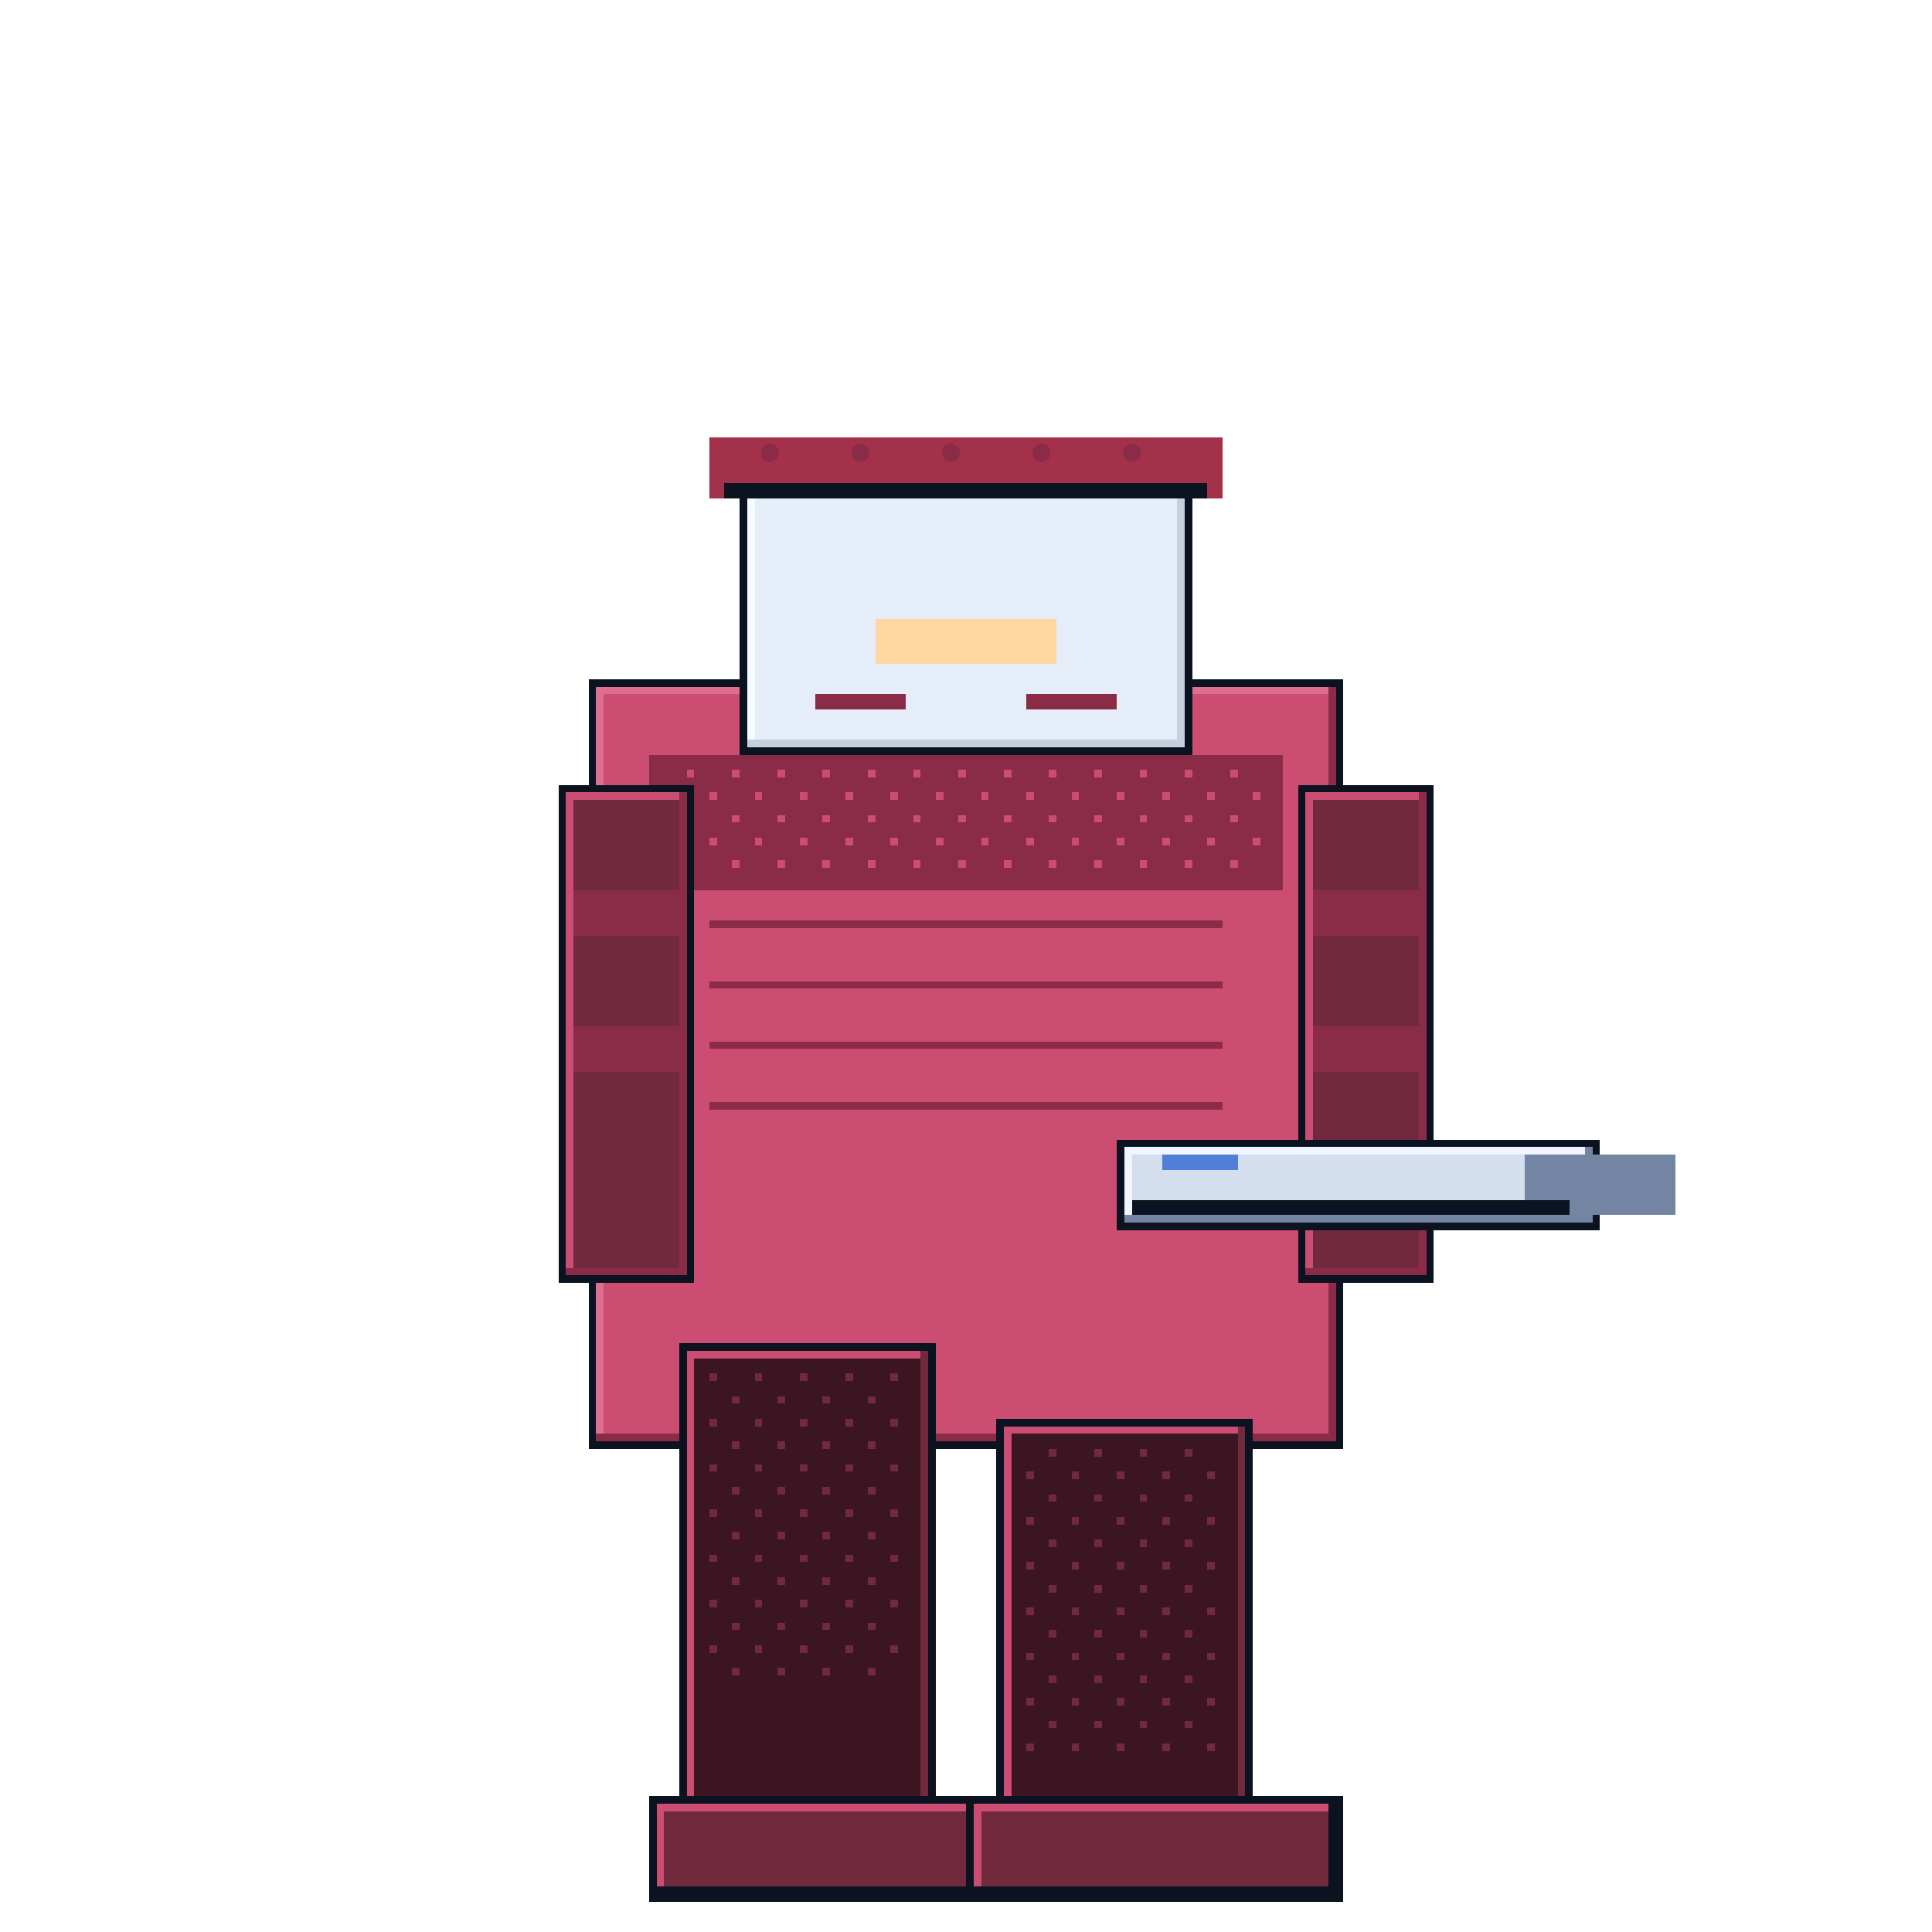
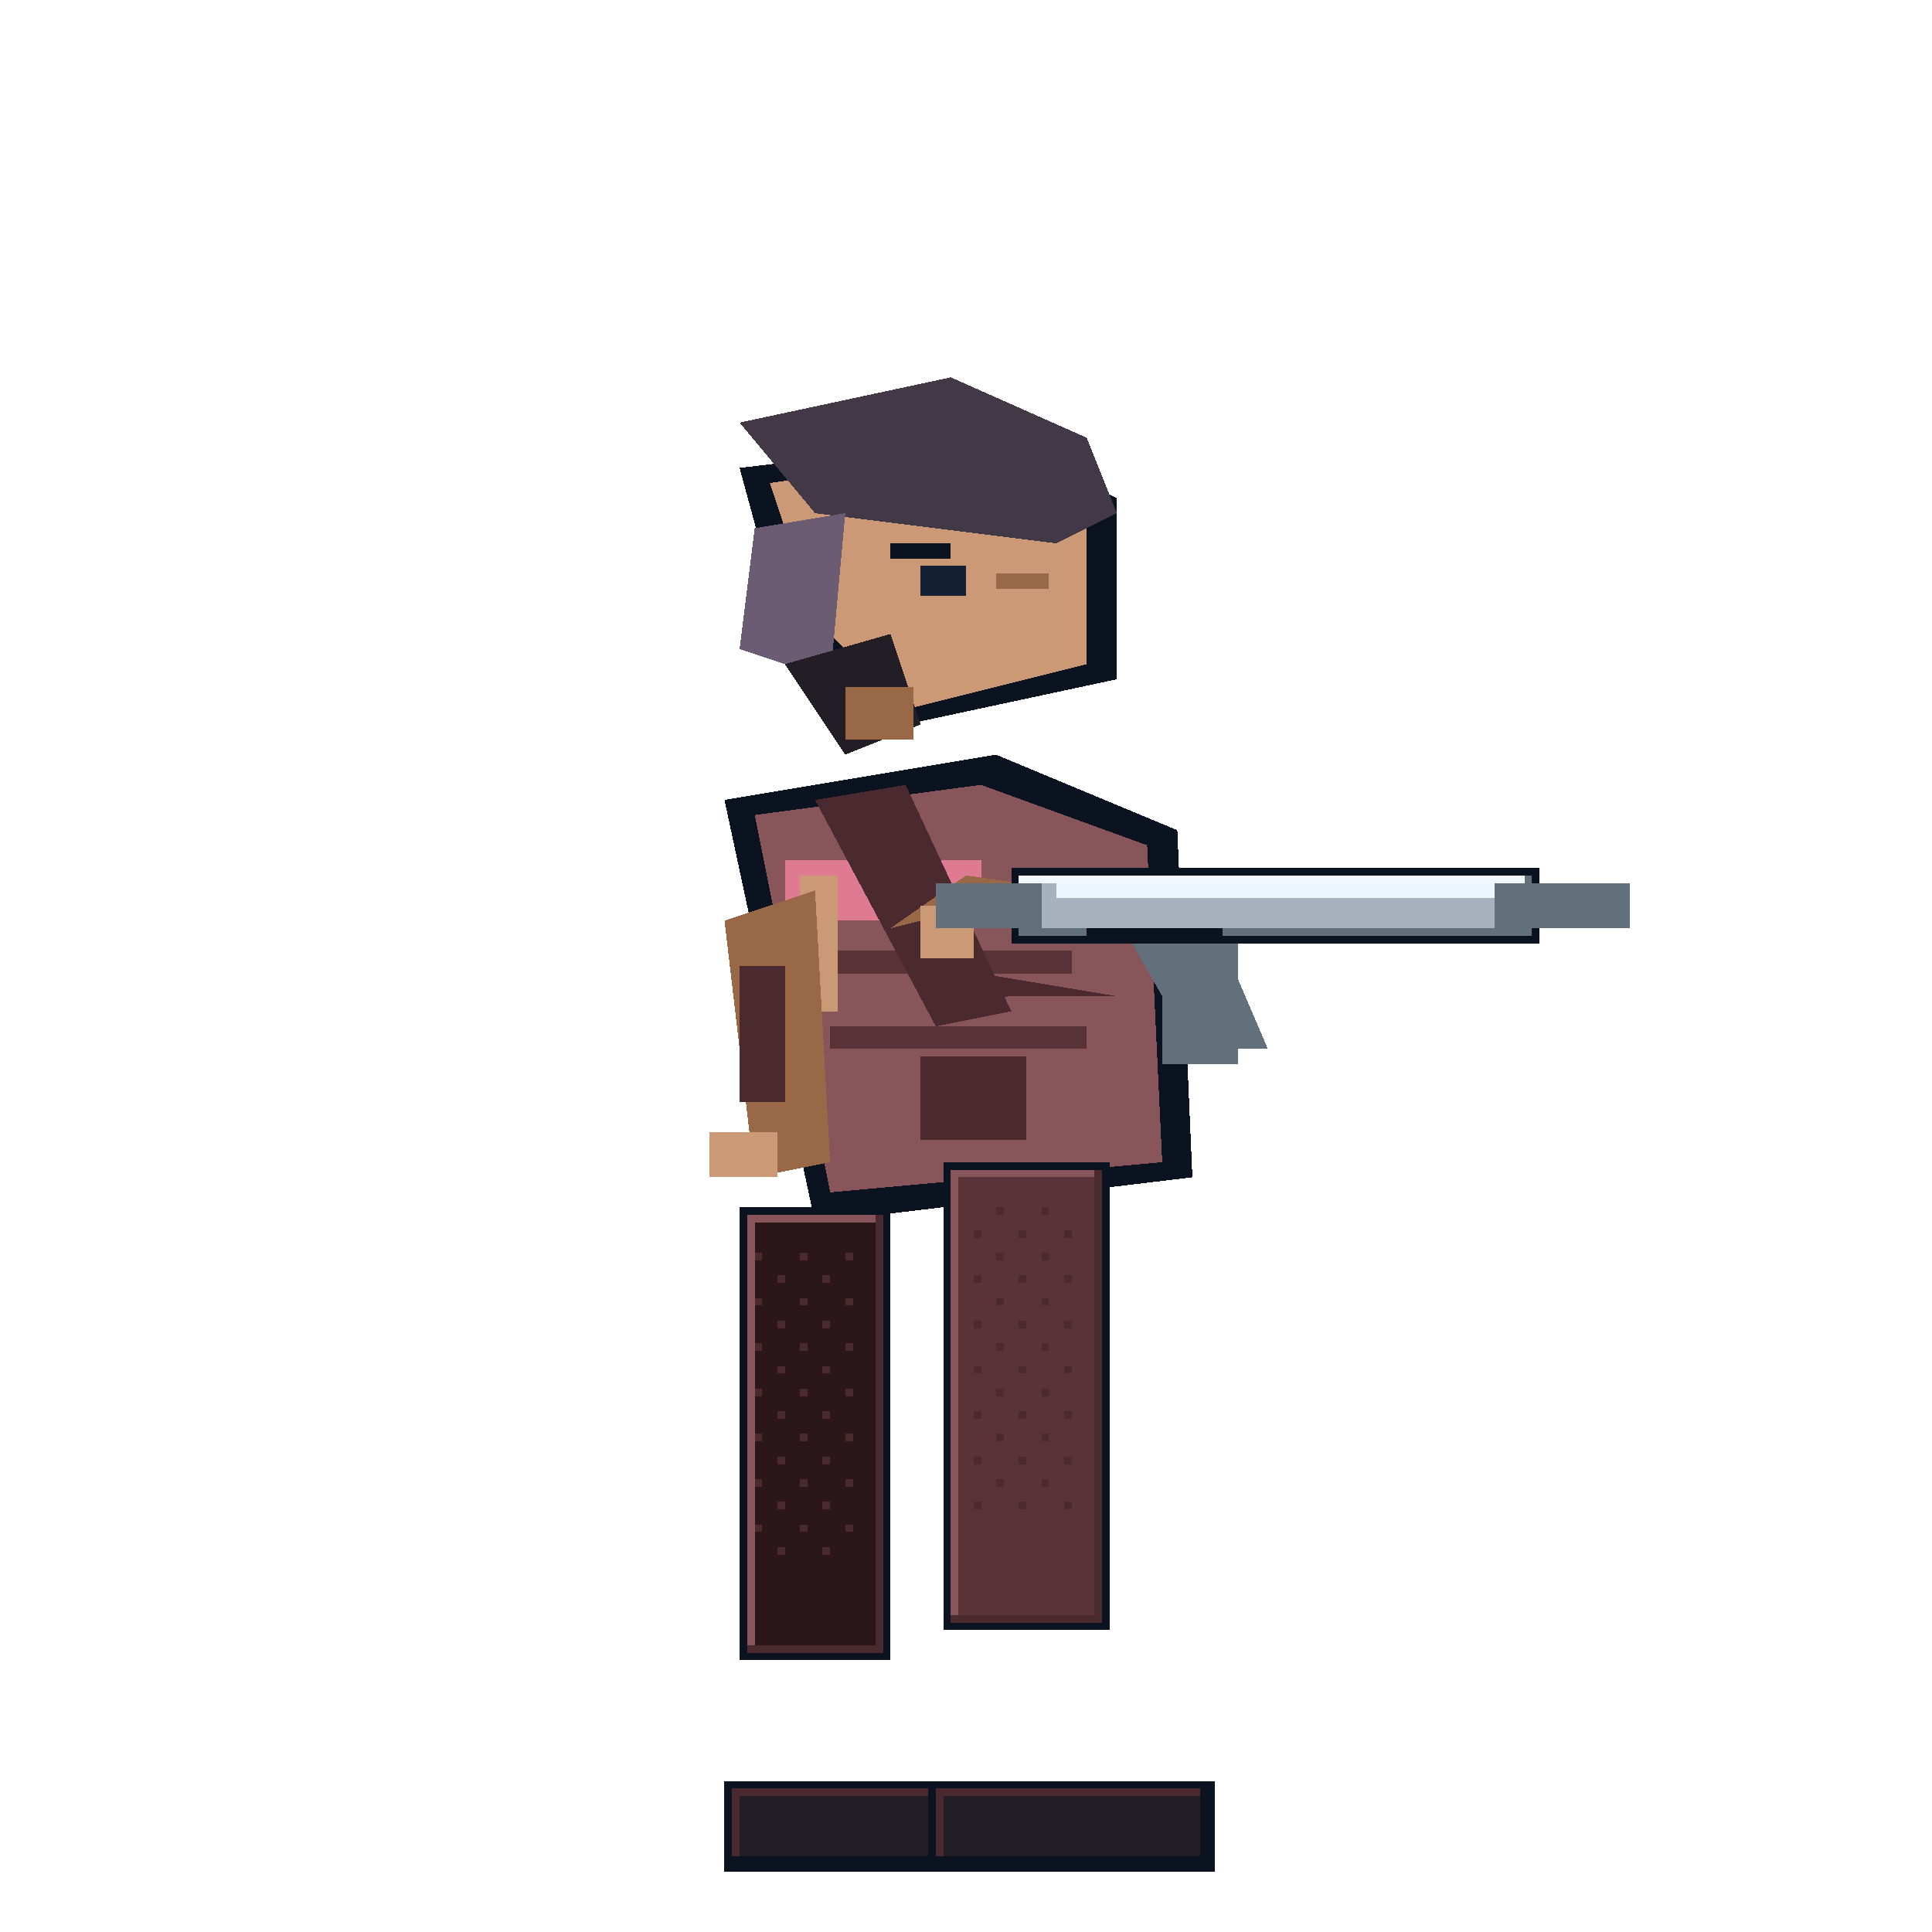
<svg xmlns="http://www.w3.org/2000/svg" width="256" height="256" viewBox="0 0 256 256" shape-rendering="crispEdges">
-   <rect x="78" y="90" width="100" height="102" fill="#0b1320" />
-   <rect x="79" y="91" width="98" height="100" fill="#cc4d72" />
-   <rect x="79" y="91" width="98" height="1" fill="#de6f90" />
-   <rect x="79" y="91" width="1" height="100" fill="#de6f90" />
-   <rect x="79" y="190" width="98" height="1" fill="#8a2c48" />
-   <rect x="176" y="91" width="1" height="100" fill="#8a2c48" />
-   <rect x="86" y="100" width="84" height="18" fill="#8a2c48" />
-   <rect x="91" y="102" width="1" height="1" fill="#cc4d72" />
-   <rect x="97" y="102" width="1" height="1" fill="#cc4d72" />
-   <rect x="103" y="102" width="1" height="1" fill="#cc4d72" />
-   <rect x="109" y="102" width="1" height="1" fill="#cc4d72" />
-   <rect x="115" y="102" width="1" height="1" fill="#cc4d72" />
-   <rect x="121" y="102" width="1" height="1" fill="#cc4d72" />
-   <rect x="127" y="102" width="1" height="1" fill="#cc4d72" />
-   <rect x="133" y="102" width="1" height="1" fill="#cc4d72" />
-   <rect x="139" y="102" width="1" height="1" fill="#cc4d72" />
-   <rect x="145" y="102" width="1" height="1" fill="#cc4d72" />
-   <rect x="151" y="102" width="1" height="1" fill="#cc4d72" />
-   <rect x="157" y="102" width="1" height="1" fill="#cc4d72" />
-   <rect x="163" y="102" width="1" height="1" fill="#cc4d72" />
-   <rect x="88" y="105" width="1" height="1" fill="#cc4d72" />
-   <rect x="94" y="105" width="1" height="1" fill="#cc4d72" />
-   <rect x="100" y="105" width="1" height="1" fill="#cc4d72" />
-   <rect x="106" y="105" width="1" height="1" fill="#cc4d72" />
-   <rect x="112" y="105" width="1" height="1" fill="#cc4d72" />
-   <rect x="118" y="105" width="1" height="1" fill="#cc4d72" />
-   <rect x="124" y="105" width="1" height="1" fill="#cc4d72" />
-   <rect x="130" y="105" width="1" height="1" fill="#cc4d72" />
-   <rect x="136" y="105" width="1" height="1" fill="#cc4d72" />
-   <rect x="142" y="105" width="1" height="1" fill="#cc4d72" />
-   <rect x="148" y="105" width="1" height="1" fill="#cc4d72" />
-   <rect x="154" y="105" width="1" height="1" fill="#cc4d72" />
-   <rect x="160" y="105" width="1" height="1" fill="#cc4d72" />
-   <rect x="166" y="105" width="1" height="1" fill="#cc4d72" />
-   <rect x="91" y="108" width="1" height="1" fill="#cc4d72" />
-   <rect x="97" y="108" width="1" height="1" fill="#cc4d72" />
-   <rect x="103" y="108" width="1" height="1" fill="#cc4d72" />
-   <rect x="109" y="108" width="1" height="1" fill="#cc4d72" />
-   <rect x="115" y="108" width="1" height="1" fill="#cc4d72" />
-   <rect x="121" y="108" width="1" height="1" fill="#cc4d72" />
-   <rect x="127" y="108" width="1" height="1" fill="#cc4d72" />
-   <rect x="133" y="108" width="1" height="1" fill="#cc4d72" />
-   <rect x="139" y="108" width="1" height="1" fill="#cc4d72" />
-   <rect x="145" y="108" width="1" height="1" fill="#cc4d72" />
-   <rect x="151" y="108" width="1" height="1" fill="#cc4d72" />
-   <rect x="157" y="108" width="1" height="1" fill="#cc4d72" />
-   <rect x="163" y="108" width="1" height="1" fill="#cc4d72" />
-   <rect x="88" y="111" width="1" height="1" fill="#cc4d72" />
-   <rect x="94" y="111" width="1" height="1" fill="#cc4d72" />
-   <rect x="100" y="111" width="1" height="1" fill="#cc4d72" />
-   <rect x="106" y="111" width="1" height="1" fill="#cc4d72" />
-   <rect x="112" y="111" width="1" height="1" fill="#cc4d72" />
-   <rect x="118" y="111" width="1" height="1" fill="#cc4d72" />
-   <rect x="124" y="111" width="1" height="1" fill="#cc4d72" />
-   <rect x="130" y="111" width="1" height="1" fill="#cc4d72" />
-   <rect x="136" y="111" width="1" height="1" fill="#cc4d72" />
-   <rect x="142" y="111" width="1" height="1" fill="#cc4d72" />
-   <rect x="148" y="111" width="1" height="1" fill="#cc4d72" />
-   <rect x="154" y="111" width="1" height="1" fill="#cc4d72" />
-   <rect x="160" y="111" width="1" height="1" fill="#cc4d72" />
-   <rect x="166" y="111" width="1" height="1" fill="#cc4d72" />
-   <rect x="91" y="114" width="1" height="1" fill="#cc4d72" />
-   <rect x="97" y="114" width="1" height="1" fill="#cc4d72" />
-   <rect x="103" y="114" width="1" height="1" fill="#cc4d72" />
-   <rect x="109" y="114" width="1" height="1" fill="#cc4d72" />
-   <rect x="115" y="114" width="1" height="1" fill="#cc4d72" />
-   <rect x="121" y="114" width="1" height="1" fill="#cc4d72" />
-   <rect x="127" y="114" width="1" height="1" fill="#cc4d72" />
-   <rect x="133" y="114" width="1" height="1" fill="#cc4d72" />
-   <rect x="139" y="114" width="1" height="1" fill="#cc4d72" />
-   <rect x="145" y="114" width="1" height="1" fill="#cc4d72" />
-   <rect x="151" y="114" width="1" height="1" fill="#cc4d72" />
-   <rect x="157" y="114" width="1" height="1" fill="#cc4d72" />
-   <rect x="163" y="114" width="1" height="1" fill="#cc4d72" />
-   <rect x="94" y="122" width="68" height="1" fill="#8a2c48" />
-   <rect x="94" y="130" width="68" height="1" fill="#8a2c48" />
-   <rect x="94" y="138" width="68" height="1" fill="#8a2c48" />
-   <rect x="94" y="146" width="68" height="1" fill="#8a2c48" />
-   <rect x="98" y="64" width="60" height="36" fill="#0b1320" />
-   <rect x="99" y="65" width="58" height="34" fill="#e5edf8" />
-   <rect x="99" y="65" width="58" height="1" fill="#f6fbff" />
-   <rect x="99" y="65" width="1" height="34" fill="#f6fbff" />
-   <rect x="99" y="98" width="58" height="1" fill="#c4d0de" />
-   <rect x="156" y="65" width="1" height="34" fill="#c4d0de" />
-   <rect x="94" y="58" width="68" height="8" fill="#a4314a" />
-   <rect x="96" y="64" width="64" height="2" fill="#0b1320" />
-   <circle cx="102" cy="60" r="1.2" fill="#8a2c48" />
-   <circle cx="114" cy="60" r="1.2" fill="#8a2c48" />
-   <circle cx="126" cy="60" r="1.2" fill="#8a2c48" />
-   <circle cx="138" cy="60" r="1.2" fill="#8a2c48" />
-   <circle cx="150" cy="60" r="1.2" fill="#8a2c48" />
-   <rect x="74" y="104" width="18" height="66" fill="#0b1320" />
-   <rect x="75" y="105" width="16" height="64" fill="#712a3d" />
-   <rect x="75" y="105" width="16" height="1" fill="#cc4d72" />
-   <rect x="75" y="105" width="1" height="64" fill="#cc4d72" />
-   <rect x="75" y="168" width="16" height="1" fill="#8a2c48" />
-   <rect x="90" y="105" width="1" height="64" fill="#8a2c48" />
-   <rect x="172" y="104" width="18" height="66" fill="#0b1320" />
-   <rect x="173" y="105" width="16" height="64" fill="#712a3d" />
-   <rect x="173" y="105" width="16" height="1" fill="#cc4d72" />
-   <rect x="173" y="105" width="1" height="64" fill="#cc4d72" />
-   <rect x="173" y="168" width="16" height="1" fill="#8a2c48" />
-   <rect x="188" y="105" width="1" height="64" fill="#8a2c48" />
-   <rect x="76" y="118" width="14" height="6" fill="#8a2c48" />
-   <rect x="174" y="118" width="14" height="6" fill="#8a2c48" />
-   <rect x="76" y="136" width="14" height="6" fill="#8a2c48" />
-   <rect x="174" y="136" width="14" height="6" fill="#8a2c48" />
-   <rect x="90" y="178" width="34" height="62" fill="#0b1320" />
-   <rect x="91" y="179" width="32" height="60" fill="#3c1523" />
-   <rect x="91" y="179" width="32" height="1" fill="#cc4d72" />
-   <rect x="91" y="179" width="1" height="60" fill="#cc4d72" />
-   <rect x="91" y="238" width="32" height="1" fill="#712a3d" />
-   <rect x="122" y="179" width="1" height="60" fill="#712a3d" />
-   <rect x="132" y="188" width="34" height="62" fill="#0b1320" />
-   <rect x="133" y="189" width="32" height="60" fill="#3c1523" />
-   <rect x="133" y="189" width="32" height="1" fill="#cc4d72" />
-   <rect x="133" y="189" width="1" height="60" fill="#cc4d72" />
-   <rect x="133" y="248" width="32" height="1" fill="#712a3d" />
-   <rect x="164" y="189" width="1" height="60" fill="#712a3d" />
-   <rect x="94" y="182" width="1" height="1" fill="#712a3d" />
-   <rect x="100" y="182" width="1" height="1" fill="#712a3d" />
-   <rect x="106" y="182" width="1" height="1" fill="#712a3d" />
-   <rect x="112" y="182" width="1" height="1" fill="#712a3d" />
-   <rect x="118" y="182" width="1" height="1" fill="#712a3d" />
-   <rect x="97" y="185" width="1" height="1" fill="#712a3d" />
-   <rect x="103" y="185" width="1" height="1" fill="#712a3d" />
-   <rect x="109" y="185" width="1" height="1" fill="#712a3d" />
-   <rect x="115" y="185" width="1" height="1" fill="#712a3d" />
-   <rect x="94" y="188" width="1" height="1" fill="#712a3d" />
-   <rect x="100" y="188" width="1" height="1" fill="#712a3d" />
-   <rect x="106" y="188" width="1" height="1" fill="#712a3d" />
-   <rect x="112" y="188" width="1" height="1" fill="#712a3d" />
-   <rect x="118" y="188" width="1" height="1" fill="#712a3d" />
-   <rect x="97" y="191" width="1" height="1" fill="#712a3d" />
-   <rect x="103" y="191" width="1" height="1" fill="#712a3d" />
-   <rect x="109" y="191" width="1" height="1" fill="#712a3d" />
-   <rect x="115" y="191" width="1" height="1" fill="#712a3d" />
-   <rect x="94" y="194" width="1" height="1" fill="#712a3d" />
-   <rect x="100" y="194" width="1" height="1" fill="#712a3d" />
-   <rect x="106" y="194" width="1" height="1" fill="#712a3d" />
-   <rect x="112" y="194" width="1" height="1" fill="#712a3d" />
-   <rect x="118" y="194" width="1" height="1" fill="#712a3d" />
-   <rect x="97" y="197" width="1" height="1" fill="#712a3d" />
-   <rect x="103" y="197" width="1" height="1" fill="#712a3d" />
-   <rect x="109" y="197" width="1" height="1" fill="#712a3d" />
-   <rect x="115" y="197" width="1" height="1" fill="#712a3d" />
-   <rect x="94" y="200" width="1" height="1" fill="#712a3d" />
-   <rect x="100" y="200" width="1" height="1" fill="#712a3d" />
-   <rect x="106" y="200" width="1" height="1" fill="#712a3d" />
-   <rect x="112" y="200" width="1" height="1" fill="#712a3d" />
-   <rect x="118" y="200" width="1" height="1" fill="#712a3d" />
-   <rect x="97" y="203" width="1" height="1" fill="#712a3d" />
-   <rect x="103" y="203" width="1" height="1" fill="#712a3d" />
-   <rect x="109" y="203" width="1" height="1" fill="#712a3d" />
-   <rect x="115" y="203" width="1" height="1" fill="#712a3d" />
-   <rect x="94" y="206" width="1" height="1" fill="#712a3d" />
-   <rect x="100" y="206" width="1" height="1" fill="#712a3d" />
-   <rect x="106" y="206" width="1" height="1" fill="#712a3d" />
-   <rect x="112" y="206" width="1" height="1" fill="#712a3d" />
-   <rect x="118" y="206" width="1" height="1" fill="#712a3d" />
-   <rect x="97" y="209" width="1" height="1" fill="#712a3d" />
-   <rect x="103" y="209" width="1" height="1" fill="#712a3d" />
-   <rect x="109" y="209" width="1" height="1" fill="#712a3d" />
-   <rect x="115" y="209" width="1" height="1" fill="#712a3d" />
-   <rect x="94" y="212" width="1" height="1" fill="#712a3d" />
-   <rect x="100" y="212" width="1" height="1" fill="#712a3d" />
-   <rect x="106" y="212" width="1" height="1" fill="#712a3d" />
-   <rect x="112" y="212" width="1" height="1" fill="#712a3d" />
-   <rect x="118" y="212" width="1" height="1" fill="#712a3d" />
-   <rect x="97" y="215" width="1" height="1" fill="#712a3d" />
-   <rect x="103" y="215" width="1" height="1" fill="#712a3d" />
-   <rect x="109" y="215" width="1" height="1" fill="#712a3d" />
-   <rect x="115" y="215" width="1" height="1" fill="#712a3d" />
-   <rect x="94" y="218" width="1" height="1" fill="#712a3d" />
-   <rect x="100" y="218" width="1" height="1" fill="#712a3d" />
-   <rect x="106" y="218" width="1" height="1" fill="#712a3d" />
-   <rect x="112" y="218" width="1" height="1" fill="#712a3d" />
-   <rect x="118" y="218" width="1" height="1" fill="#712a3d" />
-   <rect x="97" y="221" width="1" height="1" fill="#712a3d" />
-   <rect x="103" y="221" width="1" height="1" fill="#712a3d" />
-   <rect x="109" y="221" width="1" height="1" fill="#712a3d" />
-   <rect x="115" y="221" width="1" height="1" fill="#712a3d" />
-   <rect x="139" y="192" width="1" height="1" fill="#712a3d" />
-   <rect x="145" y="192" width="1" height="1" fill="#712a3d" />
-   <rect x="151" y="192" width="1" height="1" fill="#712a3d" />
-   <rect x="157" y="192" width="1" height="1" fill="#712a3d" />
-   <rect x="136" y="195" width="1" height="1" fill="#712a3d" />
-   <rect x="142" y="195" width="1" height="1" fill="#712a3d" />
-   <rect x="148" y="195" width="1" height="1" fill="#712a3d" />
-   <rect x="154" y="195" width="1" height="1" fill="#712a3d" />
-   <rect x="160" y="195" width="1" height="1" fill="#712a3d" />
-   <rect x="139" y="198" width="1" height="1" fill="#712a3d" />
-   <rect x="145" y="198" width="1" height="1" fill="#712a3d" />
-   <rect x="151" y="198" width="1" height="1" fill="#712a3d" />
-   <rect x="157" y="198" width="1" height="1" fill="#712a3d" />
-   <rect x="136" y="201" width="1" height="1" fill="#712a3d" />
-   <rect x="142" y="201" width="1" height="1" fill="#712a3d" />
-   <rect x="148" y="201" width="1" height="1" fill="#712a3d" />
-   <rect x="154" y="201" width="1" height="1" fill="#712a3d" />
-   <rect x="160" y="201" width="1" height="1" fill="#712a3d" />
-   <rect x="139" y="204" width="1" height="1" fill="#712a3d" />
-   <rect x="145" y="204" width="1" height="1" fill="#712a3d" />
-   <rect x="151" y="204" width="1" height="1" fill="#712a3d" />
-   <rect x="157" y="204" width="1" height="1" fill="#712a3d" />
-   <rect x="136" y="207" width="1" height="1" fill="#712a3d" />
-   <rect x="142" y="207" width="1" height="1" fill="#712a3d" />
-   <rect x="148" y="207" width="1" height="1" fill="#712a3d" />
-   <rect x="154" y="207" width="1" height="1" fill="#712a3d" />
-   <rect x="160" y="207" width="1" height="1" fill="#712a3d" />
-   <rect x="139" y="210" width="1" height="1" fill="#712a3d" />
-   <rect x="145" y="210" width="1" height="1" fill="#712a3d" />
-   <rect x="151" y="210" width="1" height="1" fill="#712a3d" />
-   <rect x="157" y="210" width="1" height="1" fill="#712a3d" />
-   <rect x="136" y="213" width="1" height="1" fill="#712a3d" />
-   <rect x="142" y="213" width="1" height="1" fill="#712a3d" />
-   <rect x="148" y="213" width="1" height="1" fill="#712a3d" />
-   <rect x="154" y="213" width="1" height="1" fill="#712a3d" />
-   <rect x="160" y="213" width="1" height="1" fill="#712a3d" />
-   <rect x="139" y="216" width="1" height="1" fill="#712a3d" />
-   <rect x="145" y="216" width="1" height="1" fill="#712a3d" />
-   <rect x="151" y="216" width="1" height="1" fill="#712a3d" />
-   <rect x="157" y="216" width="1" height="1" fill="#712a3d" />
-   <rect x="136" y="219" width="1" height="1" fill="#712a3d" />
-   <rect x="142" y="219" width="1" height="1" fill="#712a3d" />
-   <rect x="148" y="219" width="1" height="1" fill="#712a3d" />
-   <rect x="154" y="219" width="1" height="1" fill="#712a3d" />
-   <rect x="160" y="219" width="1" height="1" fill="#712a3d" />
-   <rect x="139" y="222" width="1" height="1" fill="#712a3d" />
-   <rect x="145" y="222" width="1" height="1" fill="#712a3d" />
-   <rect x="151" y="222" width="1" height="1" fill="#712a3d" />
-   <rect x="157" y="222" width="1" height="1" fill="#712a3d" />
-   <rect x="136" y="225" width="1" height="1" fill="#712a3d" />
-   <rect x="142" y="225" width="1" height="1" fill="#712a3d" />
-   <rect x="148" y="225" width="1" height="1" fill="#712a3d" />
-   <rect x="154" y="225" width="1" height="1" fill="#712a3d" />
-   <rect x="160" y="225" width="1" height="1" fill="#712a3d" />
-   <rect x="139" y="228" width="1" height="1" fill="#712a3d" />
-   <rect x="145" y="228" width="1" height="1" fill="#712a3d" />
-   <rect x="151" y="228" width="1" height="1" fill="#712a3d" />
-   <rect x="157" y="228" width="1" height="1" fill="#712a3d" />
-   <rect x="136" y="231" width="1" height="1" fill="#712a3d" />
-   <rect x="142" y="231" width="1" height="1" fill="#712a3d" />
-   <rect x="148" y="231" width="1" height="1" fill="#712a3d" />
-   <rect x="154" y="231" width="1" height="1" fill="#712a3d" />
-   <rect x="160" y="231" width="1" height="1" fill="#712a3d" />
-   <rect x="86" y="238" width="50" height="14" fill="#0b1320" />
-   <rect x="87" y="239" width="48" height="12" fill="#712a3d" />
-   <rect x="87" y="239" width="48" height="1" fill="#cc4d72" />
-   <rect x="87" y="239" width="1" height="12" fill="#cc4d72" />
-   <rect x="87" y="250" width="48" height="1" fill="#0b1320" />
-   <rect x="134" y="239" width="1" height="12" fill="#0b1320" />
-   <rect x="128" y="238" width="50" height="14" fill="#0b1320" />
-   <rect x="129" y="239" width="48" height="12" fill="#712a3d" />
-   <rect x="129" y="239" width="48" height="1" fill="#cc4d72" />
-   <rect x="129" y="239" width="1" height="12" fill="#cc4d72" />
-   <rect x="129" y="250" width="48" height="1" fill="#0b1320" />
-   <rect x="176" y="239" width="1" height="12" fill="#0b1320" />
-   <circle cx="90" cy="244" r="1" fill="#712a3d" />
-   <circle cx="96" cy="244" r="1" fill="#712a3d" />
-   <circle cx="102" cy="244" r="1" fill="#712a3d" />
-   <circle cx="108" cy="244" r="1" fill="#712a3d" />
-   <circle cx="114" cy="244" r="1" fill="#712a3d" />
-   <circle cx="120" cy="244" r="1" fill="#712a3d" />
-   <circle cx="132" cy="244" r="1" fill="#712a3d" />
-   <circle cx="138" cy="244" r="1" fill="#712a3d" />
-   <circle cx="144" cy="244" r="1" fill="#712a3d" />
-   <circle cx="150" cy="244" r="1" fill="#712a3d" />
-   <circle cx="156" cy="244" r="1" fill="#712a3d" />
-   <circle cx="162" cy="244" r="1" fill="#712a3d" />
-   <rect x="148" y="151" width="64" height="12" fill="#0b1320" />
-   <rect x="149" y="152" width="62" height="10" fill="#d3deee" />
-   <rect x="149" y="152" width="62" height="1" fill="#f0f5ff" />
-   <rect x="149" y="152" width="1" height="10" fill="#f0f5ff" />
-   <rect x="149" y="161" width="62" height="1" fill="#7485a4" />
-   <rect x="210" y="152" width="1" height="10" fill="#7485a4" />
-   <rect x="202" y="153" width="20" height="8" fill="#7485a4" />
-   <rect x="150" y="159" width="58" height="2" fill="#0b1320" />
-   <rect x="154" y="153" width="10" height="2" fill="#4f7fd9" />
-   <rect x="116" y="82" width="24" height="6" fill="#ffd7a1" />
-   <rect x="108" y="92" width="12" height="2" fill="#8a2c48" />
-   <rect x="136" y="92" width="12" height="2" fill="#8a2c48" />
+   <polygon points="98,62 132,58 148,66 148,90 120,96 104,84" fill="#0b1320" />
+   <polygon points="102,64 130,60 144,68 144,88 120,94 108,82" fill="#cb9975" />
+   <polygon points="98,56 126,50 144,58 148,68 140,72 108,68" fill="#433846" />
+   <polygon points="100,70 112,68 110,90 98,86" fill="#6b5c73" />
+   <polygon points="104,88 112,100 122,96 118,84" fill="#231d26" />
+   <rect x="112" y="91" width="9" height="7" fill="#996846" />
+   <rect x="118" y="72" width="8" height="2" fill="#0b1320" />
+   <rect x="122" y="75" width="6" height="4" fill="#142033" />
+   <rect x="132" y="76" width="7" height="2" fill="#996846" />
+   <polygon points="96,106 132,100 156,110 158,156 108,162" fill="#0b1320" />
+   <polygon points="100,108 130,104 152,112 154,154 110,158" fill="#87555a" />
+   <rect x="104" y="114" width="26" height="8" fill="#de7a92" />
+   <rect x="108" y="126" width="34" height="3" fill="#593338" />
+   <rect x="110" y="136" width="34" height="3" fill="#593338" />
+   <rect x="106" y="116" width="5" height="18" fill="#cb9975" />
+   <polygon points="108,106 120,104 134,134 124,136" fill="#4a2a2e" />
+   <rect x="122" y="140" width="14" height="11" fill="#4a2a2e" />
+   <polygon points="96,122 108,118 110,154 100,156" fill="#996846" />
+   <rect x="98" y="128" width="6" height="18" fill="#4a2a2e" />
+   <rect x="94" y="150" width="9" height="6" fill="#cb9975" />
+   <polygon points="128,116 142,118 126,121 118,123" fill="#996846" />
+   <polygon points="134,132 148,132 130,129 124,133" fill="#4a2a2e" />
+   <rect x="122" y="120" width="7" height="7" fill="#cb9975" />
+   <rect x="152" y="119" width="7" height="7" fill="#cb9975" />
+   <rect x="134" y="115" width="70" height="10" fill="#0b1320" />
+   <rect x="135" y="116" width="68" height="8" fill="#a8b2bf" />
+   <rect x="135" y="116" width="68" height="1" fill="#f3f8ff" />
+   <rect x="135" y="116" width="1" height="8" fill="#f3f8ff" />
+   <rect x="135" y="123" width="68" height="1" fill="#62707c" />
+   <rect x="202" y="116" width="1" height="8" fill="#62707c" />
+   <rect x="140" y="117" width="58" height="2" fill="#edf6ff" />
+   <rect x="124" y="117" width="14" height="6" fill="#62707c" />
+   <rect x="198" y="117" width="18" height="6" fill="#62707c" />
+   <rect x="154" y="125" width="10" height="16" fill="#62707c" />
+   <polygon points="150,125 158,139 168,139 162,125" fill="#62707c" />
+   <rect x="144" y="123" width="18" height="2" fill="#0b1320" />
+   <rect x="98" y="160" width="20" height="60" fill="#0b1320" />
+   <rect x="99" y="161" width="18" height="58" fill="#2b1719" />
+   <rect x="99" y="161" width="18" height="1" fill="#87555a" />
+   <rect x="99" y="161" width="1" height="58" fill="#87555a" />
+   <rect x="99" y="218" width="18" height="1" fill="#4a2a2e" />
+   <rect x="116" y="161" width="1" height="58" fill="#4a2a2e" />
+   <rect x="125" y="154" width="22" height="62" fill="#0b1320" />
+   <rect x="126" y="155" width="20" height="60" fill="#593338" />
+   <rect x="126" y="155" width="20" height="1" fill="#87555a" />
+   <rect x="126" y="155" width="1" height="60" fill="#87555a" />
+   <rect x="126" y="214" width="20" height="1" fill="#4a2a2e" />
+   <rect x="145" y="155" width="1" height="60" fill="#4a2a2e" />
+   <rect x="100" y="166" width="1" height="1" fill="#4a2a2e" />
+   <rect x="106" y="166" width="1" height="1" fill="#4a2a2e" />
+   <rect x="112" y="166" width="1" height="1" fill="#4a2a2e" />
+   <rect x="103" y="169" width="1" height="1" fill="#4a2a2e" />
+   <rect x="109" y="169" width="1" height="1" fill="#4a2a2e" />
+   <rect x="100" y="172" width="1" height="1" fill="#4a2a2e" />
+   <rect x="106" y="172" width="1" height="1" fill="#4a2a2e" />
+   <rect x="112" y="172" width="1" height="1" fill="#4a2a2e" />
+   <rect x="103" y="175" width="1" height="1" fill="#4a2a2e" />
+   <rect x="109" y="175" width="1" height="1" fill="#4a2a2e" />
+   <rect x="100" y="178" width="1" height="1" fill="#4a2a2e" />
+   <rect x="106" y="178" width="1" height="1" fill="#4a2a2e" />
+   <rect x="112" y="178" width="1" height="1" fill="#4a2a2e" />
+   <rect x="103" y="181" width="1" height="1" fill="#4a2a2e" />
+   <rect x="109" y="181" width="1" height="1" fill="#4a2a2e" />
+   <rect x="100" y="184" width="1" height="1" fill="#4a2a2e" />
+   <rect x="106" y="184" width="1" height="1" fill="#4a2a2e" />
+   <rect x="112" y="184" width="1" height="1" fill="#4a2a2e" />
+   <rect x="103" y="187" width="1" height="1" fill="#4a2a2e" />
+   <rect x="109" y="187" width="1" height="1" fill="#4a2a2e" />
+   <rect x="100" y="190" width="1" height="1" fill="#4a2a2e" />
+   <rect x="106" y="190" width="1" height="1" fill="#4a2a2e" />
+   <rect x="112" y="190" width="1" height="1" fill="#4a2a2e" />
+   <rect x="103" y="193" width="1" height="1" fill="#4a2a2e" />
+   <rect x="109" y="193" width="1" height="1" fill="#4a2a2e" />
+   <rect x="100" y="196" width="1" height="1" fill="#4a2a2e" />
+   <rect x="106" y="196" width="1" height="1" fill="#4a2a2e" />
+   <rect x="112" y="196" width="1" height="1" fill="#4a2a2e" />
+   <rect x="103" y="199" width="1" height="1" fill="#4a2a2e" />
+   <rect x="109" y="199" width="1" height="1" fill="#4a2a2e" />
+   <rect x="100" y="202" width="1" height="1" fill="#4a2a2e" />
+   <rect x="106" y="202" width="1" height="1" fill="#4a2a2e" />
+   <rect x="112" y="202" width="1" height="1" fill="#4a2a2e" />
+   <rect x="103" y="205" width="1" height="1" fill="#4a2a2e" />
+   <rect x="109" y="205" width="1" height="1" fill="#4a2a2e" />
+   <rect x="132" y="160" width="1" height="1" fill="#4a2a2e" />
+   <rect x="138" y="160" width="1" height="1" fill="#4a2a2e" />
+   <rect x="129" y="163" width="1" height="1" fill="#4a2a2e" />
+   <rect x="135" y="163" width="1" height="1" fill="#4a2a2e" />
+   <rect x="141" y="163" width="1" height="1" fill="#4a2a2e" />
+   <rect x="132" y="166" width="1" height="1" fill="#4a2a2e" />
+   <rect x="138" y="166" width="1" height="1" fill="#4a2a2e" />
+   <rect x="129" y="169" width="1" height="1" fill="#4a2a2e" />
+   <rect x="135" y="169" width="1" height="1" fill="#4a2a2e" />
+   <rect x="141" y="169" width="1" height="1" fill="#4a2a2e" />
+   <rect x="132" y="172" width="1" height="1" fill="#4a2a2e" />
+   <rect x="138" y="172" width="1" height="1" fill="#4a2a2e" />
+   <rect x="129" y="175" width="1" height="1" fill="#4a2a2e" />
+   <rect x="135" y="175" width="1" height="1" fill="#4a2a2e" />
+   <rect x="141" y="175" width="1" height="1" fill="#4a2a2e" />
+   <rect x="132" y="178" width="1" height="1" fill="#4a2a2e" />
+   <rect x="138" y="178" width="1" height="1" fill="#4a2a2e" />
+   <rect x="129" y="181" width="1" height="1" fill="#4a2a2e" />
+   <rect x="135" y="181" width="1" height="1" fill="#4a2a2e" />
+   <rect x="141" y="181" width="1" height="1" fill="#4a2a2e" />
+   <rect x="132" y="184" width="1" height="1" fill="#4a2a2e" />
+   <rect x="138" y="184" width="1" height="1" fill="#4a2a2e" />
+   <rect x="129" y="187" width="1" height="1" fill="#4a2a2e" />
+   <rect x="135" y="187" width="1" height="1" fill="#4a2a2e" />
+   <rect x="141" y="187" width="1" height="1" fill="#4a2a2e" />
+   <rect x="132" y="190" width="1" height="1" fill="#4a2a2e" />
+   <rect x="138" y="190" width="1" height="1" fill="#4a2a2e" />
+   <rect x="129" y="193" width="1" height="1" fill="#4a2a2e" />
+   <rect x="135" y="193" width="1" height="1" fill="#4a2a2e" />
+   <rect x="141" y="193" width="1" height="1" fill="#4a2a2e" />
+   <rect x="132" y="196" width="1" height="1" fill="#4a2a2e" />
+   <rect x="138" y="196" width="1" height="1" fill="#4a2a2e" />
+   <rect x="129" y="199" width="1" height="1" fill="#4a2a2e" />
+   <rect x="135" y="199" width="1" height="1" fill="#4a2a2e" />
+   <rect x="141" y="199" width="1" height="1" fill="#4a2a2e" />
+   <rect x="96" y="236" width="34" height="12" fill="#0b1320" />
+   <rect x="97" y="237" width="32" height="10" fill="#231d26" />
+   <rect x="97" y="237" width="32" height="1" fill="#4a2a2e" />
+   <rect x="97" y="237" width="1" height="10" fill="#4a2a2e" />
+   <rect x="97" y="246" width="32" height="1" fill="#0b1320" />
+   <rect x="128" y="237" width="1" height="10" fill="#0b1320" />
+   <rect x="123" y="236" width="38" height="12" fill="#0b1320" />
+   <rect x="124" y="237" width="36" height="10" fill="#231d26" />
+   <rect x="124" y="237" width="36" height="1" fill="#4a2a2e" />
+   <rect x="124" y="237" width="1" height="10" fill="#4a2a2e" />
+   <rect x="124" y="246" width="36" height="1" fill="#0b1320" />
+   <rect x="159" y="237" width="1" height="10" fill="#0b1320" />
</svg>
